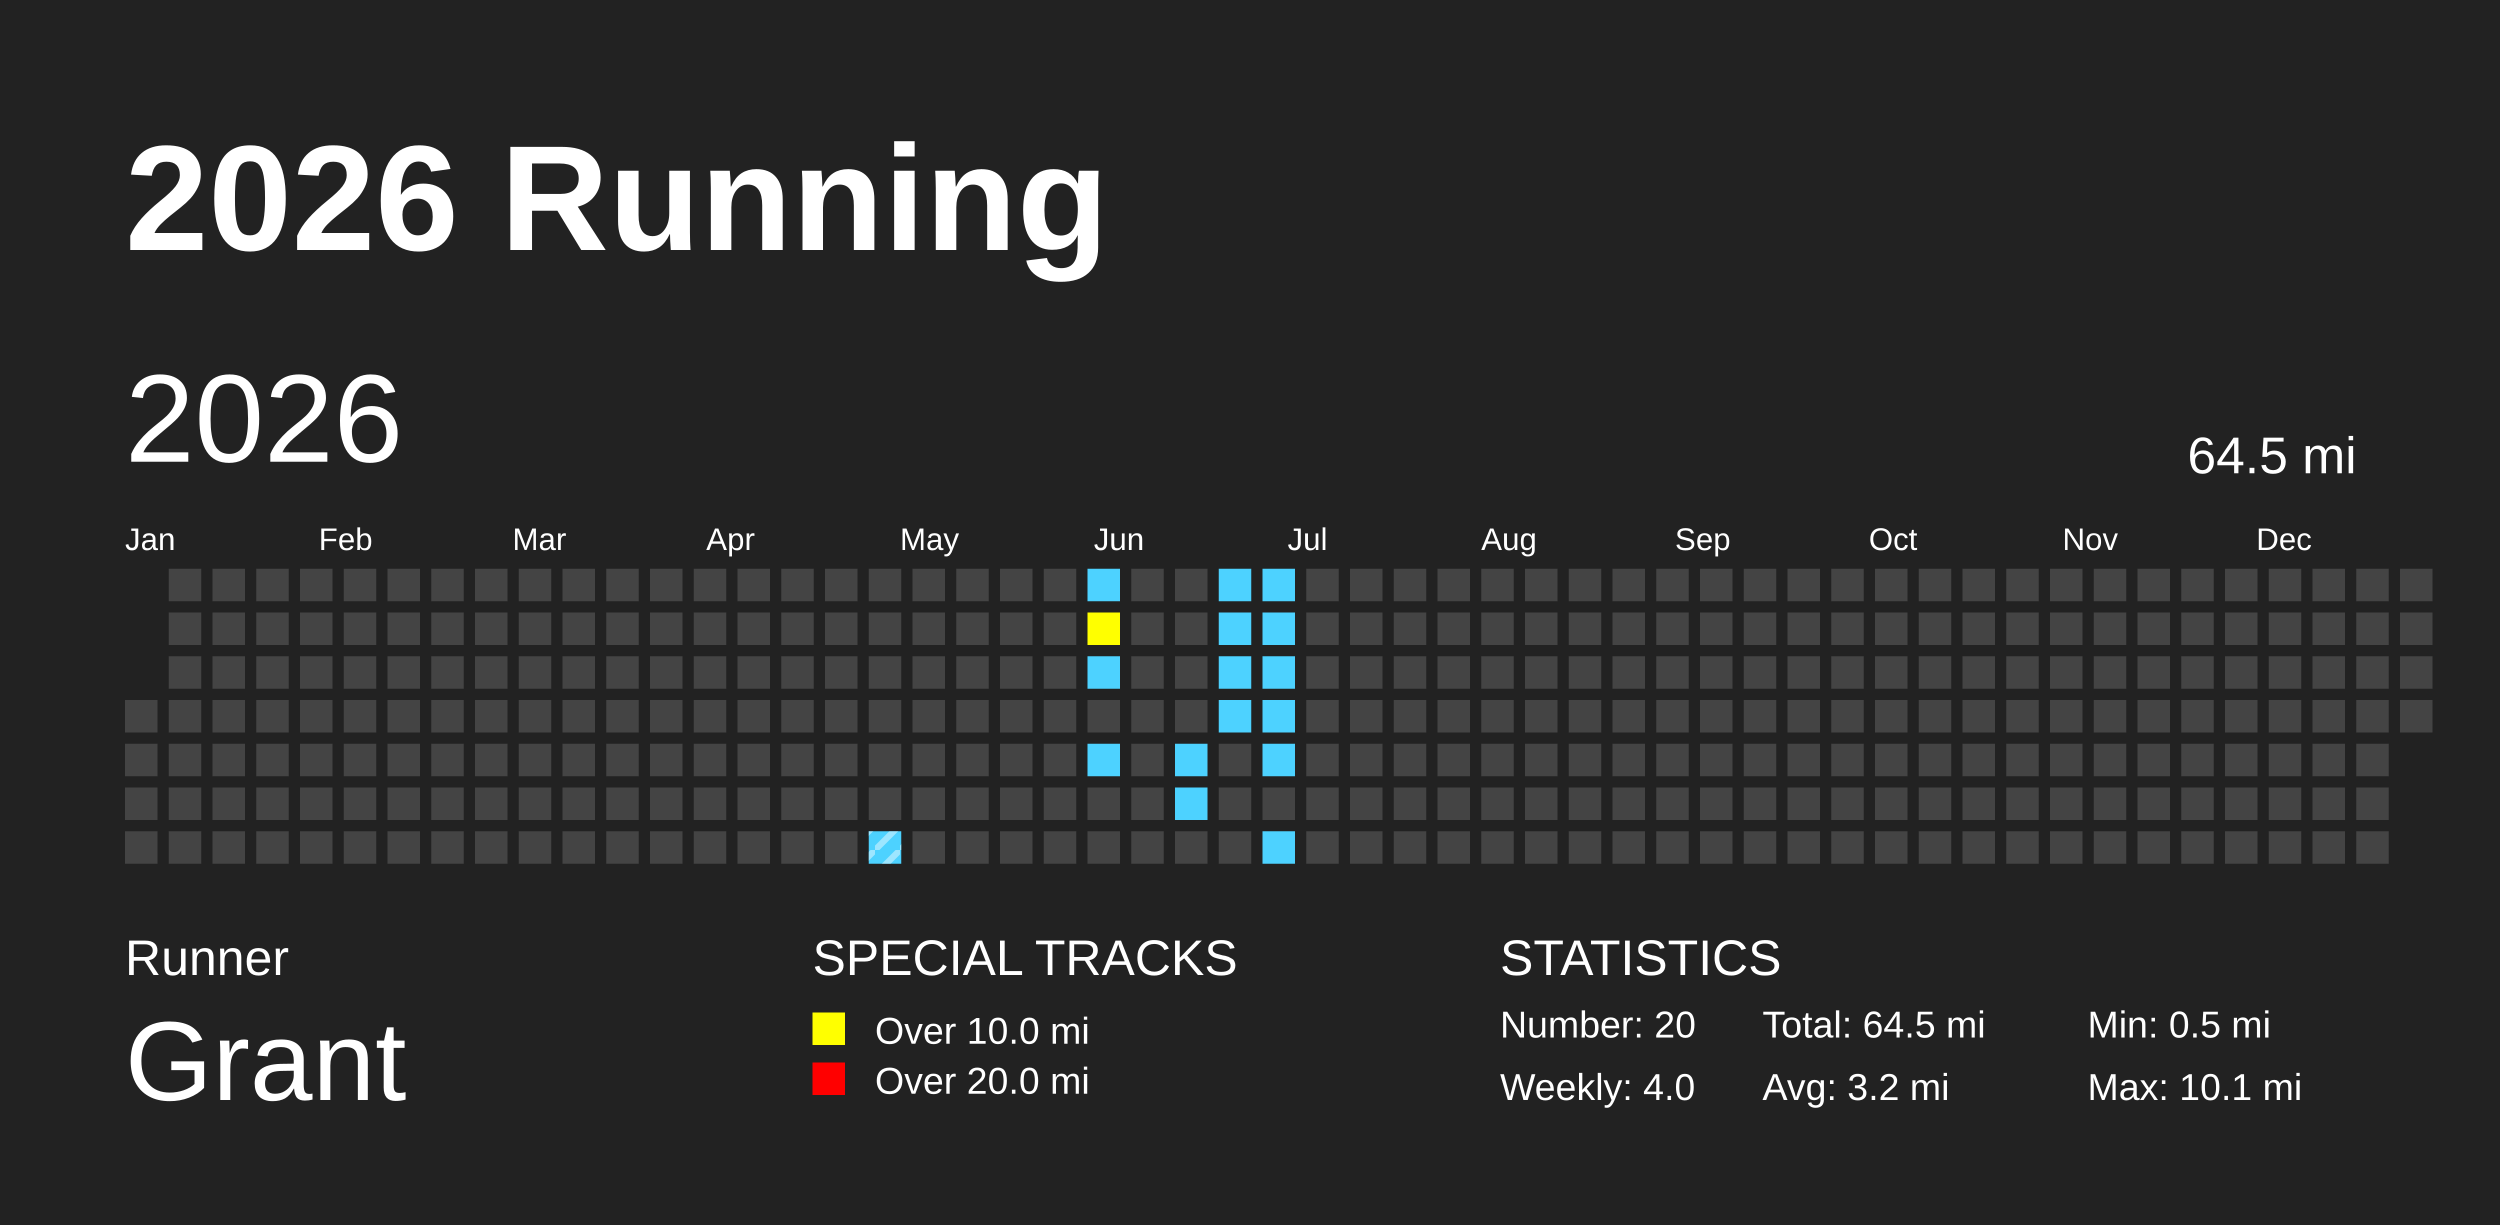
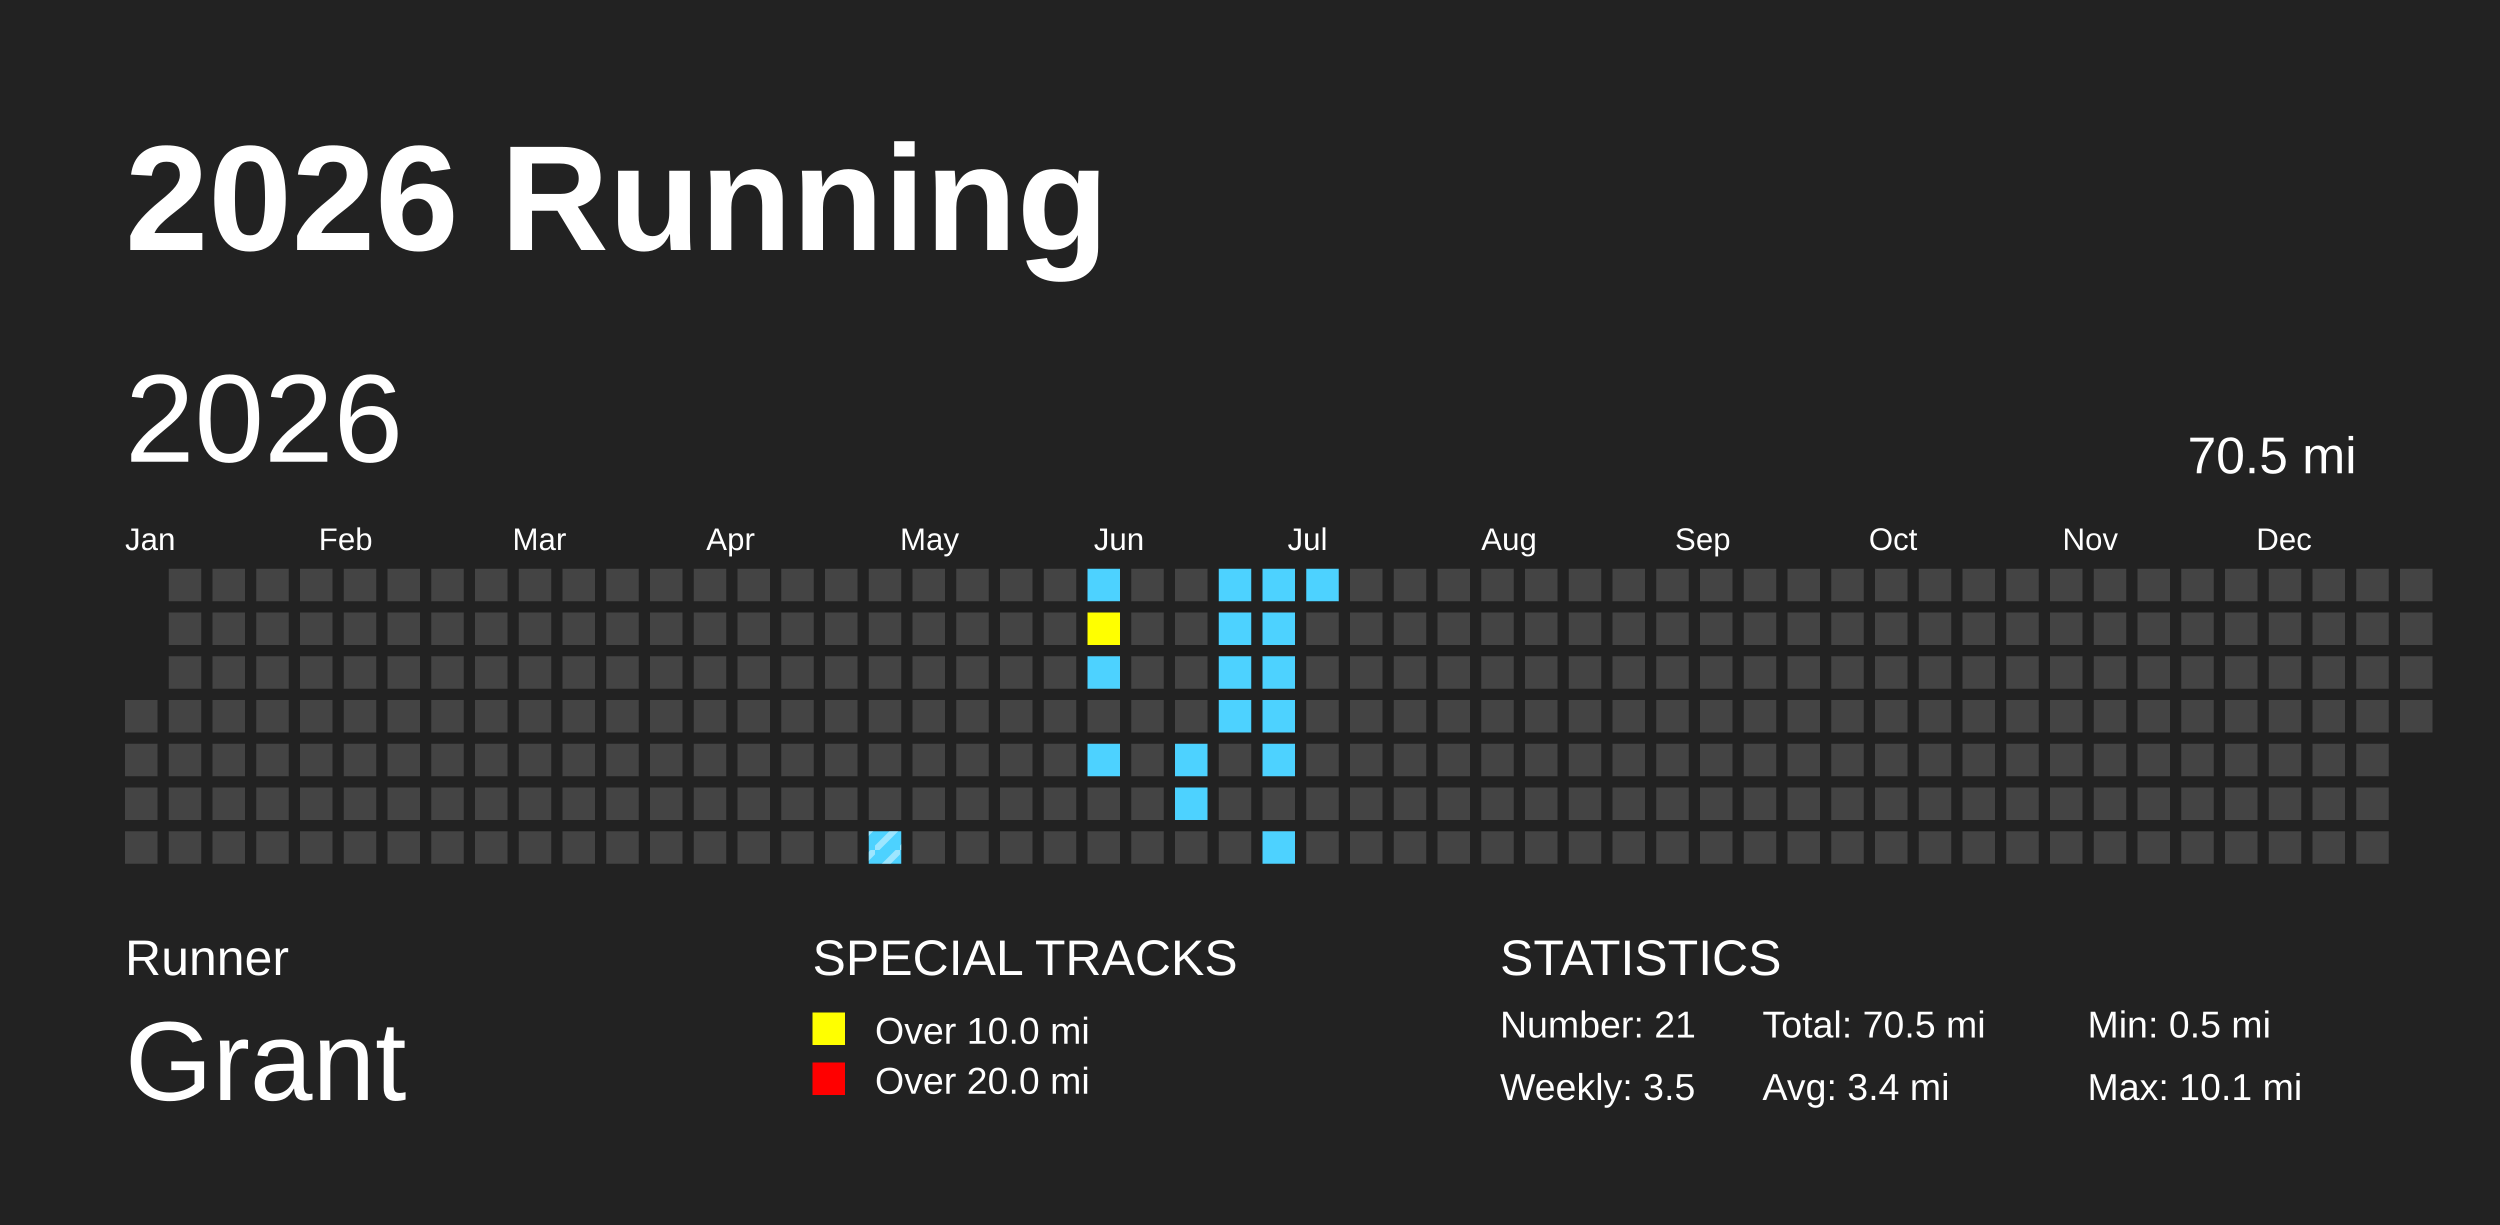
<svg xmlns="http://www.w3.org/2000/svg" baseProfile="full" height="98mm" version="1.1" viewBox="0,0,200,98" width="200mm">
  <defs>
    <pattern height="2" id="indoor-stripe" patternUnits="userSpaceOnUse" width="2">
      <line stroke="white" stroke-opacity="0.45" stroke-width="0.5" x1="0" x2="2" y1="2" y2="0" />
    </pattern>
  </defs>
  <rect fill="#222222" height="98" width="200" x="0" y="0" />
  <text fill="#FFFFFF" style="font-size:12px; font-family:Arial; font-weight:bold;" x="10" y="20">2026 Running</text>
  <text fill="#FFFFFF" style="font-size:4px; font-family:Arial" x="10" y="78">Runner</text>
  <text fill="#FFFFFF" style="font-size:9px; font-family:Arial" x="10" y="88">Grant</text>
  <text fill="#FFFFFF" style="font-size:4px; font-family:Arial" x="65" y="78">SPECIAL TRACKS</text>
  <rect fill="yellow" height="2.6" width="2.6" x="65" y="81" />
  <text fill="#FFFFFF" style="font-size:3px; font-family:Arial" x="70" y="83.5">Over 10.0 mi</text>
  <rect fill="red" height="2.6" width="2.6" x="65" y="85" />
  <text fill="#FFFFFF" style="font-size:3px; font-family:Arial" x="70" y="87.5">Over 20.0 mi</text>
  <text fill="#FFFFFF" style="font-size:4px; font-family:Arial" x="120" y="78">STATISTICS</text>
-   <text fill="#FFFFFF" style="font-size:3px; font-family:Arial" x="120" y="83">Number: 20</text>
-   <text fill="#FFFFFF" style="font-size:3px; font-family:Arial" x="120" y="88">Weekly: 4.0</text>
-   <text fill="#FFFFFF" style="font-size:3px; font-family:Arial" x="141" y="83">Total: 64.5 mi</text>
-   <text fill="#FFFFFF" style="font-size:3px; font-family:Arial" x="141" y="88">Avg: 3.2 mi</text>
+   <text fill="#FFFFFF" style="font-size:3px; font-family:Arial" x="120" y="83">Number: 21</text>
+   <text fill="#FFFFFF" style="font-size:3px; font-family:Arial" x="120" y="88">Weekly: 3.5</text>
+   <text fill="#FFFFFF" style="font-size:3px; font-family:Arial" x="141" y="83">Total: 70.5 mi</text>
+   <text fill="#FFFFFF" style="font-size:3px; font-family:Arial" x="141" y="88">Avg: 3.4 mi</text>
  <text fill="#FFFFFF" style="font-size:3px; font-family:Arial" x="167" y="83">Min: 0.5 mi</text>
  <text fill="#FFFFFF" style="font-size:3px; font-family:Arial" x="167" y="88">Max: 10.1 mi</text>
  <text dominant-baseline="hanging" fill="#FFFFFF" style="font-size:10.0px; font-family:Arial;" x="10" y="30">2026</text>
-   <text dominant-baseline="hanging" fill="#FFFFFF" style="font-size:4.125px; font-family:Arial;" x="175" y="35">64.5 mi</text>
+   <text dominant-baseline="hanging" fill="#FFFFFF" style="font-size:4.125px; font-family:Arial;" x="175" y="35">70.5 mi</text>
  <text fill="#FFFFFF" style="font-size:2.5px; font-family:Arial" x="10.0" y="44">Jan</text>
  <text fill="#FFFFFF" style="font-size:2.5px; font-family:Arial" x="25.5" y="44">Feb</text>
  <text fill="#FFFFFF" style="font-size:2.5px; font-family:Arial" x="41.0" y="44">Mar</text>
  <text fill="#FFFFFF" style="font-size:2.5px; font-family:Arial" x="56.5" y="44">Apr</text>
  <text fill="#FFFFFF" style="font-size:2.5px; font-family:Arial" x="72.0" y="44">May</text>
  <text fill="#FFFFFF" style="font-size:2.5px; font-family:Arial" x="87.5" y="44">Jun</text>
  <text fill="#FFFFFF" style="font-size:2.5px; font-family:Arial" x="103.0" y="44">Jul</text>
  <text fill="#FFFFFF" style="font-size:2.5px; font-family:Arial" x="118.5" y="44">Aug</text>
  <text fill="#FFFFFF" style="font-size:2.5px; font-family:Arial" x="134.0" y="44">Sep</text>
  <text fill="#FFFFFF" style="font-size:2.5px; font-family:Arial" x="149.5" y="44">Oct</text>
  <text fill="#FFFFFF" style="font-size:2.5px; font-family:Arial" x="165.0" y="44">Nov</text>
  <text fill="#FFFFFF" style="font-size:2.5px; font-family:Arial" x="180.5" y="44">Dec</text>
  <rect fill="#444444" height="2.6" width="2.6" x="10.0" y="56.0" />
  <rect fill="#444444" height="2.6" width="2.6" x="10.0" y="59.5" />
  <rect fill="#444444" height="2.6" width="2.6" x="10.0" y="63.0" />
  <rect fill="#444444" height="2.6" width="2.6" x="10.0" y="66.5" />
  <rect fill="#444444" height="2.6" width="2.6" x="13.5" y="45.5" />
  <rect fill="#444444" height="2.6" width="2.6" x="13.5" y="49.0" />
  <rect fill="#444444" height="2.6" width="2.6" x="13.5" y="52.5" />
  <rect fill="#444444" height="2.6" width="2.6" x="13.5" y="56.0" />
  <rect fill="#444444" height="2.6" width="2.6" x="13.5" y="59.5" />
  <rect fill="#444444" height="2.6" width="2.6" x="13.5" y="63.0" />
  <rect fill="#444444" height="2.6" width="2.6" x="13.5" y="66.5" />
  <rect fill="#444444" height="2.6" width="2.6" x="17.0" y="45.5" />
  <rect fill="#444444" height="2.6" width="2.6" x="17.0" y="49.0" />
  <rect fill="#444444" height="2.6" width="2.6" x="17.0" y="52.5" />
  <rect fill="#444444" height="2.6" width="2.6" x="17.0" y="56.0" />
  <rect fill="#444444" height="2.6" width="2.6" x="17.0" y="59.5" />
  <rect fill="#444444" height="2.6" width="2.6" x="17.0" y="63.0" />
  <rect fill="#444444" height="2.6" width="2.6" x="17.0" y="66.5" />
  <rect fill="#444444" height="2.6" width="2.6" x="20.5" y="45.5" />
  <rect fill="#444444" height="2.6" width="2.6" x="20.5" y="49.0" />
  <rect fill="#444444" height="2.6" width="2.6" x="20.5" y="52.5" />
  <rect fill="#444444" height="2.6" width="2.6" x="20.5" y="56.0" />
  <rect fill="#444444" height="2.6" width="2.6" x="20.5" y="59.5" />
  <rect fill="#444444" height="2.6" width="2.6" x="20.5" y="63.0" />
  <rect fill="#444444" height="2.6" width="2.6" x="20.5" y="66.5" />
  <rect fill="#444444" height="2.6" width="2.6" x="24.0" y="45.5" />
  <rect fill="#444444" height="2.6" width="2.6" x="24.0" y="49.0" />
  <rect fill="#444444" height="2.6" width="2.6" x="24.0" y="52.5" />
  <rect fill="#444444" height="2.6" width="2.6" x="24.0" y="56.0" />
  <rect fill="#444444" height="2.6" width="2.6" x="24.0" y="59.5" />
  <rect fill="#444444" height="2.6" width="2.6" x="24.0" y="63.0" />
  <rect fill="#444444" height="2.6" width="2.6" x="24.0" y="66.5" />
  <rect fill="#444444" height="2.6" width="2.6" x="27.5" y="45.5" />
  <rect fill="#444444" height="2.6" width="2.6" x="27.5" y="49.0" />
  <rect fill="#444444" height="2.6" width="2.6" x="27.5" y="52.5" />
  <rect fill="#444444" height="2.6" width="2.6" x="27.5" y="56.0" />
  <rect fill="#444444" height="2.6" width="2.6" x="27.5" y="59.5" />
  <rect fill="#444444" height="2.6" width="2.6" x="27.5" y="63.0" />
  <rect fill="#444444" height="2.6" width="2.6" x="27.5" y="66.5" />
  <rect fill="#444444" height="2.6" width="2.6" x="31.0" y="45.5" />
  <rect fill="#444444" height="2.6" width="2.6" x="31.0" y="49.0" />
  <rect fill="#444444" height="2.6" width="2.6" x="31.0" y="52.5" />
  <rect fill="#444444" height="2.6" width="2.6" x="31.0" y="56.0" />
  <rect fill="#444444" height="2.6" width="2.6" x="31.0" y="59.5" />
  <rect fill="#444444" height="2.6" width="2.6" x="31.0" y="63.0" />
  <rect fill="#444444" height="2.6" width="2.6" x="31.0" y="66.5" />
  <rect fill="#444444" height="2.6" width="2.6" x="34.5" y="45.5" />
  <rect fill="#444444" height="2.6" width="2.6" x="34.5" y="49.0" />
  <rect fill="#444444" height="2.6" width="2.6" x="34.5" y="52.5" />
  <rect fill="#444444" height="2.6" width="2.6" x="34.5" y="56.0" />
  <rect fill="#444444" height="2.6" width="2.6" x="34.5" y="59.5" />
  <rect fill="#444444" height="2.6" width="2.6" x="34.5" y="63.0" />
  <rect fill="#444444" height="2.6" width="2.6" x="34.5" y="66.5" />
  <rect fill="#444444" height="2.6" width="2.6" x="38.0" y="45.5" />
  <rect fill="#444444" height="2.6" width="2.6" x="38.0" y="49.0" />
  <rect fill="#444444" height="2.6" width="2.6" x="38.0" y="52.5" />
  <rect fill="#444444" height="2.6" width="2.6" x="38.0" y="56.0" />
  <rect fill="#444444" height="2.6" width="2.6" x="38.0" y="59.5" />
  <rect fill="#444444" height="2.6" width="2.6" x="38.0" y="63.0" />
  <rect fill="#444444" height="2.6" width="2.6" x="38.0" y="66.5" />
  <rect fill="#444444" height="2.6" width="2.6" x="41.5" y="45.5" />
  <rect fill="#444444" height="2.6" width="2.6" x="41.5" y="49.0" />
  <rect fill="#444444" height="2.6" width="2.6" x="41.5" y="52.5" />
  <rect fill="#444444" height="2.6" width="2.6" x="41.5" y="56.0" />
  <rect fill="#444444" height="2.6" width="2.6" x="41.5" y="59.5" />
  <rect fill="#444444" height="2.6" width="2.6" x="41.5" y="63.0" />
  <rect fill="#444444" height="2.6" width="2.6" x="41.5" y="66.5" />
  <rect fill="#444444" height="2.6" width="2.6" x="45.0" y="45.5" />
  <rect fill="#444444" height="2.6" width="2.6" x="45.0" y="49.0" />
  <rect fill="#444444" height="2.6" width="2.6" x="45.0" y="52.5" />
  <rect fill="#444444" height="2.6" width="2.6" x="45.0" y="56.0" />
  <rect fill="#444444" height="2.6" width="2.6" x="45.0" y="59.5" />
  <rect fill="#444444" height="2.6" width="2.6" x="45.0" y="63.0" />
  <rect fill="#444444" height="2.6" width="2.6" x="45.0" y="66.5" />
  <rect fill="#444444" height="2.6" width="2.6" x="48.5" y="45.5" />
  <rect fill="#444444" height="2.6" width="2.6" x="48.5" y="49.0" />
  <rect fill="#444444" height="2.6" width="2.6" x="48.5" y="52.5" />
  <rect fill="#444444" height="2.6" width="2.6" x="48.5" y="56.0" />
  <rect fill="#444444" height="2.6" width="2.6" x="48.5" y="59.5" />
  <rect fill="#444444" height="2.6" width="2.6" x="48.5" y="63.0" />
  <rect fill="#444444" height="2.6" width="2.6" x="48.5" y="66.5" />
  <rect fill="#444444" height="2.6" width="2.6" x="52.0" y="45.5" />
  <rect fill="#444444" height="2.6" width="2.6" x="52.0" y="49.0" />
  <rect fill="#444444" height="2.6" width="2.6" x="52.0" y="52.5" />
  <rect fill="#444444" height="2.6" width="2.6" x="52.0" y="56.0" />
  <rect fill="#444444" height="2.6" width="2.6" x="52.0" y="59.5" />
  <rect fill="#444444" height="2.6" width="2.6" x="52.0" y="63.0" />
  <rect fill="#444444" height="2.6" width="2.6" x="52.0" y="66.5" />
  <rect fill="#444444" height="2.6" width="2.6" x="55.5" y="45.5" />
  <rect fill="#444444" height="2.6" width="2.6" x="55.5" y="49.0" />
  <rect fill="#444444" height="2.6" width="2.6" x="55.5" y="52.5" />
  <rect fill="#444444" height="2.6" width="2.6" x="55.5" y="56.0" />
  <rect fill="#444444" height="2.6" width="2.6" x="55.5" y="59.5" />
  <rect fill="#444444" height="2.6" width="2.6" x="55.5" y="63.0" />
  <rect fill="#444444" height="2.6" width="2.6" x="55.5" y="66.5" />
  <rect fill="#444444" height="2.6" width="2.6" x="59.0" y="45.5" />
  <rect fill="#444444" height="2.6" width="2.6" x="59.0" y="49.0" />
  <rect fill="#444444" height="2.6" width="2.6" x="59.0" y="52.5" />
  <rect fill="#444444" height="2.6" width="2.6" x="59.0" y="56.0" />
  <rect fill="#444444" height="2.6" width="2.6" x="59.0" y="59.5" />
  <rect fill="#444444" height="2.6" width="2.6" x="59.0" y="63.0" />
  <rect fill="#444444" height="2.6" width="2.6" x="59.0" y="66.5" />
  <rect fill="#444444" height="2.6" width="2.6" x="62.5" y="45.5" />
  <rect fill="#444444" height="2.6" width="2.6" x="62.5" y="49.0" />
  <rect fill="#444444" height="2.6" width="2.6" x="62.5" y="52.5" />
  <rect fill="#444444" height="2.6" width="2.6" x="62.5" y="56.0" />
  <rect fill="#444444" height="2.6" width="2.6" x="62.5" y="59.5" />
  <rect fill="#444444" height="2.6" width="2.6" x="62.5" y="63.0" />
  <rect fill="#444444" height="2.6" width="2.6" x="62.5" y="66.5" />
  <rect fill="#444444" height="2.6" width="2.6" x="66.0" y="45.5" />
  <rect fill="#444444" height="2.6" width="2.6" x="66.0" y="49.0" />
  <rect fill="#444444" height="2.6" width="2.6" x="66.0" y="52.5" />
  <rect fill="#444444" height="2.6" width="2.6" x="66.0" y="56.0" />
  <rect fill="#444444" height="2.6" width="2.6" x="66.0" y="59.5" />
  <rect fill="#444444" height="2.6" width="2.6" x="66.0" y="63.0" />
  <rect fill="#444444" height="2.6" width="2.6" x="66.0" y="66.5" />
  <rect fill="#444444" height="2.6" width="2.6" x="69.5" y="45.5" />
  <rect fill="#444444" height="2.6" width="2.6" x="69.5" y="49.0" />
  <rect fill="#444444" height="2.6" width="2.6" x="69.5" y="52.5" />
  <rect fill="#444444" height="2.6" width="2.6" x="69.5" y="56.0" />
  <rect fill="#444444" height="2.6" width="2.6" x="69.5" y="59.5" />
  <rect fill="#444444" height="2.6" width="2.6" x="69.5" y="63.0" />
  <rect fill="#4DD2FF" height="2.6" width="2.6" x="69.5" y="66.5" />
  <rect fill="url(#indoor-stripe)" height="2.6" style="pointer-events: none;" width="2.6" x="69.5" y="66.5" />
  <rect fill="#444444" height="2.6" width="2.6" x="73.0" y="45.5" />
  <rect fill="#444444" height="2.6" width="2.6" x="73.0" y="49.0" />
  <rect fill="#444444" height="2.6" width="2.6" x="73.0" y="52.5" />
  <rect fill="#444444" height="2.6" width="2.6" x="73.0" y="56.0" />
  <rect fill="#444444" height="2.6" width="2.6" x="73.0" y="59.5" />
  <rect fill="#444444" height="2.6" width="2.6" x="73.0" y="63.0" />
  <rect fill="#444444" height="2.6" width="2.6" x="73.0" y="66.5" />
  <rect fill="#444444" height="2.6" width="2.6" x="76.5" y="45.5" />
  <rect fill="#444444" height="2.6" width="2.6" x="76.5" y="49.0" />
  <rect fill="#444444" height="2.6" width="2.6" x="76.5" y="52.5" />
  <rect fill="#444444" height="2.6" width="2.6" x="76.5" y="56.0" />
  <rect fill="#444444" height="2.6" width="2.6" x="76.5" y="59.5" />
  <rect fill="#444444" height="2.6" width="2.6" x="76.5" y="63.0" />
  <rect fill="#444444" height="2.6" width="2.6" x="76.5" y="66.5" />
  <rect fill="#444444" height="2.6" width="2.6" x="80.0" y="45.5" />
  <rect fill="#444444" height="2.6" width="2.6" x="80.0" y="49.0" />
  <rect fill="#444444" height="2.6" width="2.6" x="80.0" y="52.5" />
  <rect fill="#444444" height="2.6" width="2.6" x="80.0" y="56.0" />
  <rect fill="#444444" height="2.6" width="2.6" x="80.0" y="59.5" />
  <rect fill="#444444" height="2.6" width="2.6" x="80.0" y="63.0" />
  <rect fill="#444444" height="2.6" width="2.6" x="80.0" y="66.5" />
  <rect fill="#444444" height="2.6" width="2.6" x="83.5" y="45.5" />
  <rect fill="#444444" height="2.6" width="2.6" x="83.5" y="49.0" />
  <rect fill="#444444" height="2.6" width="2.6" x="83.5" y="52.5" />
  <rect fill="#444444" height="2.6" width="2.6" x="83.5" y="56.0" />
  <rect fill="#444444" height="2.6" width="2.6" x="83.5" y="59.5" />
  <rect fill="#444444" height="2.6" width="2.6" x="83.5" y="63.0" />
  <rect fill="#444444" height="2.6" width="2.6" x="83.5" y="66.5" />
  <rect fill="#4DD2FF" height="2.6" width="2.6" x="87.0" y="45.5" />
  <rect fill="yellow" height="2.6" width="2.6" x="87.0" y="49.0" />
  <rect fill="#4DD2FF" height="2.6" width="2.6" x="87.0" y="52.5" />
  <rect fill="#444444" height="2.6" width="2.6" x="87.0" y="56.0" />
  <rect fill="#4DD2FF" height="2.6" width="2.6" x="87.0" y="59.5" />
  <rect fill="#444444" height="2.6" width="2.6" x="87.0" y="63.0" />
  <rect fill="#444444" height="2.6" width="2.6" x="87.0" y="66.5" />
  <rect fill="#444444" height="2.6" width="2.6" x="90.5" y="45.5" />
  <rect fill="#444444" height="2.6" width="2.6" x="90.5" y="49.0" />
  <rect fill="#444444" height="2.6" width="2.6" x="90.5" y="52.5" />
  <rect fill="#444444" height="2.6" width="2.6" x="90.5" y="56.0" />
  <rect fill="#444444" height="2.6" width="2.6" x="90.5" y="59.5" />
  <rect fill="#444444" height="2.6" width="2.6" x="90.5" y="63.0" />
  <rect fill="#444444" height="2.6" width="2.6" x="90.5" y="66.5" />
  <rect fill="#444444" height="2.6" width="2.6" x="94.0" y="45.5" />
  <rect fill="#444444" height="2.6" width="2.6" x="94.0" y="49.0" />
  <rect fill="#444444" height="2.6" width="2.6" x="94.0" y="52.5" />
  <rect fill="#444444" height="2.6" width="2.6" x="94.0" y="56.0" />
  <rect fill="#4DD2FF" height="2.6" width="2.6" x="94.0" y="59.5" />
  <rect fill="#4DD2FF" height="2.6" width="2.6" x="94.0" y="63.0" />
  <rect fill="#444444" height="2.6" width="2.6" x="94.0" y="66.5" />
  <rect fill="#4DD2FF" height="2.6" width="2.6" x="97.5" y="45.5" />
  <rect fill="#4DD2FF" height="2.6" width="2.6" x="97.5" y="49.0" />
  <rect fill="#4DD2FF" height="2.6" width="2.6" x="97.5" y="52.5" />
  <rect fill="#4DD2FF" height="2.6" width="2.6" x="97.5" y="56.0" />
  <rect fill="#444444" height="2.6" width="2.6" x="97.5" y="59.5" />
  <rect fill="#444444" height="2.6" width="2.6" x="97.5" y="63.0" />
  <rect fill="#444444" height="2.6" width="2.6" x="97.5" y="66.5" />
  <rect fill="#4DD2FF" height="2.6" width="2.6" x="101.0" y="45.5" />
  <rect fill="#4DD2FF" height="2.6" width="2.6" x="101.0" y="49.0" />
  <rect fill="#4DD2FF" height="2.6" width="2.6" x="101.0" y="52.5" />
  <rect fill="#4DD2FF" height="2.6" width="2.6" x="101.0" y="56.0" />
  <rect fill="#4DD2FF" height="2.6" width="2.6" x="101.0" y="59.5" />
  <rect fill="#444444" height="2.6" width="2.6" x="101.0" y="63.0" />
  <rect fill="#4DD2FF" height="2.6" width="2.6" x="101.0" y="66.5" />
-   <rect fill="#444444" height="2.6" width="2.6" x="104.5" y="45.5" />
+   <rect fill="#4DD2FF" height="2.6" width="2.6" x="104.5" y="45.5" />
  <rect fill="#444444" height="2.6" width="2.6" x="104.5" y="49.0" />
  <rect fill="#444444" height="2.6" width="2.6" x="104.5" y="52.5" />
  <rect fill="#444444" height="2.6" width="2.6" x="104.5" y="56.0" />
  <rect fill="#444444" height="2.6" width="2.6" x="104.5" y="59.5" />
  <rect fill="#444444" height="2.6" width="2.6" x="104.5" y="63.0" />
  <rect fill="#444444" height="2.6" width="2.6" x="104.5" y="66.5" />
  <rect fill="#444444" height="2.6" width="2.6" x="108.0" y="45.5" />
  <rect fill="#444444" height="2.6" width="2.6" x="108.0" y="49.0" />
  <rect fill="#444444" height="2.6" width="2.6" x="108.0" y="52.5" />
  <rect fill="#444444" height="2.6" width="2.6" x="108.0" y="56.0" />
  <rect fill="#444444" height="2.6" width="2.6" x="108.0" y="59.5" />
  <rect fill="#444444" height="2.6" width="2.6" x="108.0" y="63.0" />
  <rect fill="#444444" height="2.6" width="2.6" x="108.0" y="66.5" />
  <rect fill="#444444" height="2.6" width="2.6" x="111.5" y="45.5" />
  <rect fill="#444444" height="2.6" width="2.6" x="111.5" y="49.0" />
  <rect fill="#444444" height="2.6" width="2.6" x="111.5" y="52.5" />
  <rect fill="#444444" height="2.6" width="2.6" x="111.5" y="56.0" />
  <rect fill="#444444" height="2.6" width="2.6" x="111.5" y="59.5" />
  <rect fill="#444444" height="2.6" width="2.6" x="111.5" y="63.0" />
  <rect fill="#444444" height="2.6" width="2.6" x="111.5" y="66.5" />
  <rect fill="#444444" height="2.6" width="2.6" x="115.0" y="45.5" />
  <rect fill="#444444" height="2.6" width="2.6" x="115.0" y="49.0" />
  <rect fill="#444444" height="2.6" width="2.6" x="115.0" y="52.5" />
  <rect fill="#444444" height="2.6" width="2.6" x="115.0" y="56.0" />
  <rect fill="#444444" height="2.6" width="2.6" x="115.0" y="59.5" />
  <rect fill="#444444" height="2.6" width="2.6" x="115.0" y="63.0" />
  <rect fill="#444444" height="2.6" width="2.6" x="115.0" y="66.5" />
  <rect fill="#444444" height="2.6" width="2.6" x="118.5" y="45.5" />
  <rect fill="#444444" height="2.6" width="2.6" x="118.5" y="49.0" />
  <rect fill="#444444" height="2.6" width="2.6" x="118.5" y="52.5" />
  <rect fill="#444444" height="2.6" width="2.6" x="118.5" y="56.0" />
  <rect fill="#444444" height="2.6" width="2.6" x="118.5" y="59.5" />
  <rect fill="#444444" height="2.6" width="2.6" x="118.5" y="63.0" />
  <rect fill="#444444" height="2.6" width="2.6" x="118.5" y="66.5" />
  <rect fill="#444444" height="2.6" width="2.6" x="122.0" y="45.5" />
  <rect fill="#444444" height="2.6" width="2.6" x="122.0" y="49.0" />
  <rect fill="#444444" height="2.6" width="2.6" x="122.0" y="52.5" />
  <rect fill="#444444" height="2.6" width="2.6" x="122.0" y="56.0" />
  <rect fill="#444444" height="2.6" width="2.6" x="122.0" y="59.5" />
  <rect fill="#444444" height="2.6" width="2.6" x="122.0" y="63.0" />
  <rect fill="#444444" height="2.6" width="2.6" x="122.0" y="66.5" />
  <rect fill="#444444" height="2.6" width="2.6" x="125.5" y="45.5" />
  <rect fill="#444444" height="2.6" width="2.6" x="125.5" y="49.0" />
  <rect fill="#444444" height="2.6" width="2.6" x="125.5" y="52.5" />
  <rect fill="#444444" height="2.6" width="2.6" x="125.5" y="56.0" />
  <rect fill="#444444" height="2.6" width="2.6" x="125.5" y="59.5" />
  <rect fill="#444444" height="2.6" width="2.6" x="125.5" y="63.0" />
  <rect fill="#444444" height="2.6" width="2.6" x="125.5" y="66.5" />
  <rect fill="#444444" height="2.6" width="2.6" x="129.0" y="45.5" />
  <rect fill="#444444" height="2.6" width="2.6" x="129.0" y="49.0" />
  <rect fill="#444444" height="2.6" width="2.6" x="129.0" y="52.5" />
  <rect fill="#444444" height="2.6" width="2.6" x="129.0" y="56.0" />
  <rect fill="#444444" height="2.6" width="2.6" x="129.0" y="59.5" />
  <rect fill="#444444" height="2.6" width="2.6" x="129.0" y="63.0" />
  <rect fill="#444444" height="2.6" width="2.6" x="129.0" y="66.5" />
  <rect fill="#444444" height="2.6" width="2.6" x="132.5" y="45.5" />
  <rect fill="#444444" height="2.6" width="2.6" x="132.5" y="49.0" />
  <rect fill="#444444" height="2.6" width="2.6" x="132.5" y="52.5" />
  <rect fill="#444444" height="2.6" width="2.6" x="132.5" y="56.0" />
  <rect fill="#444444" height="2.6" width="2.6" x="132.5" y="59.5" />
  <rect fill="#444444" height="2.6" width="2.6" x="132.5" y="63.0" />
  <rect fill="#444444" height="2.6" width="2.6" x="132.5" y="66.5" />
  <rect fill="#444444" height="2.6" width="2.6" x="136.0" y="45.5" />
  <rect fill="#444444" height="2.6" width="2.6" x="136.0" y="49.0" />
  <rect fill="#444444" height="2.6" width="2.6" x="136.0" y="52.5" />
  <rect fill="#444444" height="2.6" width="2.6" x="136.0" y="56.0" />
  <rect fill="#444444" height="2.6" width="2.6" x="136.0" y="59.5" />
  <rect fill="#444444" height="2.6" width="2.6" x="136.0" y="63.0" />
  <rect fill="#444444" height="2.6" width="2.6" x="136.0" y="66.5" />
  <rect fill="#444444" height="2.6" width="2.6" x="139.5" y="45.5" />
  <rect fill="#444444" height="2.6" width="2.6" x="139.5" y="49.0" />
  <rect fill="#444444" height="2.6" width="2.6" x="139.5" y="52.5" />
  <rect fill="#444444" height="2.6" width="2.6" x="139.5" y="56.0" />
  <rect fill="#444444" height="2.6" width="2.6" x="139.5" y="59.5" />
  <rect fill="#444444" height="2.6" width="2.6" x="139.5" y="63.0" />
  <rect fill="#444444" height="2.6" width="2.6" x="139.5" y="66.5" />
  <rect fill="#444444" height="2.6" width="2.6" x="143.0" y="45.5" />
  <rect fill="#444444" height="2.6" width="2.6" x="143.0" y="49.0" />
  <rect fill="#444444" height="2.6" width="2.6" x="143.0" y="52.5" />
  <rect fill="#444444" height="2.6" width="2.6" x="143.0" y="56.0" />
  <rect fill="#444444" height="2.6" width="2.6" x="143.0" y="59.5" />
  <rect fill="#444444" height="2.6" width="2.6" x="143.0" y="63.0" />
  <rect fill="#444444" height="2.6" width="2.6" x="143.0" y="66.5" />
  <rect fill="#444444" height="2.6" width="2.6" x="146.5" y="45.5" />
  <rect fill="#444444" height="2.6" width="2.6" x="146.5" y="49.0" />
  <rect fill="#444444" height="2.6" width="2.6" x="146.5" y="52.5" />
  <rect fill="#444444" height="2.6" width="2.6" x="146.5" y="56.0" />
  <rect fill="#444444" height="2.6" width="2.6" x="146.5" y="59.5" />
  <rect fill="#444444" height="2.6" width="2.6" x="146.5" y="63.0" />
  <rect fill="#444444" height="2.6" width="2.6" x="146.5" y="66.5" />
  <rect fill="#444444" height="2.6" width="2.6" x="150.0" y="45.5" />
  <rect fill="#444444" height="2.6" width="2.6" x="150.0" y="49.0" />
  <rect fill="#444444" height="2.6" width="2.6" x="150.0" y="52.5" />
  <rect fill="#444444" height="2.6" width="2.6" x="150.0" y="56.0" />
  <rect fill="#444444" height="2.6" width="2.6" x="150.0" y="59.5" />
  <rect fill="#444444" height="2.6" width="2.6" x="150.0" y="63.0" />
  <rect fill="#444444" height="2.6" width="2.6" x="150.0" y="66.5" />
  <rect fill="#444444" height="2.6" width="2.6" x="153.5" y="45.5" />
  <rect fill="#444444" height="2.6" width="2.6" x="153.5" y="49.0" />
  <rect fill="#444444" height="2.6" width="2.6" x="153.5" y="52.5" />
  <rect fill="#444444" height="2.6" width="2.6" x="153.5" y="56.0" />
  <rect fill="#444444" height="2.6" width="2.6" x="153.5" y="59.5" />
  <rect fill="#444444" height="2.6" width="2.6" x="153.5" y="63.0" />
  <rect fill="#444444" height="2.6" width="2.6" x="153.5" y="66.5" />
  <rect fill="#444444" height="2.6" width="2.6" x="157.0" y="45.5" />
  <rect fill="#444444" height="2.6" width="2.6" x="157.0" y="49.0" />
  <rect fill="#444444" height="2.6" width="2.6" x="157.0" y="52.5" />
  <rect fill="#444444" height="2.6" width="2.6" x="157.0" y="56.0" />
  <rect fill="#444444" height="2.6" width="2.6" x="157.0" y="59.5" />
  <rect fill="#444444" height="2.6" width="2.6" x="157.0" y="63.0" />
  <rect fill="#444444" height="2.6" width="2.6" x="157.0" y="66.5" />
  <rect fill="#444444" height="2.6" width="2.6" x="160.5" y="45.5" />
  <rect fill="#444444" height="2.6" width="2.6" x="160.5" y="49.0" />
  <rect fill="#444444" height="2.6" width="2.6" x="160.5" y="52.5" />
  <rect fill="#444444" height="2.6" width="2.6" x="160.5" y="56.0" />
  <rect fill="#444444" height="2.6" width="2.6" x="160.5" y="59.5" />
  <rect fill="#444444" height="2.6" width="2.6" x="160.5" y="63.0" />
  <rect fill="#444444" height="2.6" width="2.6" x="160.5" y="66.5" />
  <rect fill="#444444" height="2.6" width="2.6" x="164.0" y="45.5" />
  <rect fill="#444444" height="2.6" width="2.6" x="164.0" y="49.0" />
  <rect fill="#444444" height="2.6" width="2.6" x="164.0" y="52.5" />
  <rect fill="#444444" height="2.6" width="2.6" x="164.0" y="56.0" />
  <rect fill="#444444" height="2.6" width="2.6" x="164.0" y="59.5" />
  <rect fill="#444444" height="2.6" width="2.6" x="164.0" y="63.0" />
  <rect fill="#444444" height="2.6" width="2.6" x="164.0" y="66.5" />
  <rect fill="#444444" height="2.6" width="2.6" x="167.5" y="45.5" />
  <rect fill="#444444" height="2.6" width="2.6" x="167.5" y="49.0" />
  <rect fill="#444444" height="2.6" width="2.6" x="167.5" y="52.5" />
  <rect fill="#444444" height="2.6" width="2.6" x="167.5" y="56.0" />
  <rect fill="#444444" height="2.6" width="2.6" x="167.5" y="59.5" />
  <rect fill="#444444" height="2.6" width="2.6" x="167.5" y="63.0" />
  <rect fill="#444444" height="2.6" width="2.6" x="167.5" y="66.5" />
  <rect fill="#444444" height="2.6" width="2.6" x="171.0" y="45.5" />
  <rect fill="#444444" height="2.6" width="2.6" x="171.0" y="49.0" />
  <rect fill="#444444" height="2.6" width="2.6" x="171.0" y="52.5" />
  <rect fill="#444444" height="2.6" width="2.6" x="171.0" y="56.0" />
  <rect fill="#444444" height="2.6" width="2.6" x="171.0" y="59.5" />
  <rect fill="#444444" height="2.6" width="2.6" x="171.0" y="63.0" />
  <rect fill="#444444" height="2.6" width="2.6" x="171.0" y="66.5" />
  <rect fill="#444444" height="2.6" width="2.6" x="174.5" y="45.5" />
  <rect fill="#444444" height="2.6" width="2.6" x="174.5" y="49.0" />
  <rect fill="#444444" height="2.6" width="2.6" x="174.5" y="52.5" />
  <rect fill="#444444" height="2.6" width="2.6" x="174.5" y="56.0" />
  <rect fill="#444444" height="2.6" width="2.6" x="174.5" y="59.5" />
  <rect fill="#444444" height="2.6" width="2.6" x="174.5" y="63.0" />
  <rect fill="#444444" height="2.6" width="2.6" x="174.5" y="66.5" />
  <rect fill="#444444" height="2.6" width="2.6" x="178.0" y="45.5" />
  <rect fill="#444444" height="2.6" width="2.6" x="178.0" y="49.0" />
  <rect fill="#444444" height="2.6" width="2.6" x="178.0" y="52.5" />
  <rect fill="#444444" height="2.6" width="2.6" x="178.0" y="56.0" />
  <rect fill="#444444" height="2.6" width="2.6" x="178.0" y="59.5" />
  <rect fill="#444444" height="2.6" width="2.6" x="178.0" y="63.0" />
  <rect fill="#444444" height="2.6" width="2.6" x="178.0" y="66.5" />
  <rect fill="#444444" height="2.6" width="2.6" x="181.5" y="45.5" />
  <rect fill="#444444" height="2.6" width="2.6" x="181.5" y="49.0" />
  <rect fill="#444444" height="2.6" width="2.6" x="181.5" y="52.5" />
  <rect fill="#444444" height="2.6" width="2.6" x="181.5" y="56.0" />
  <rect fill="#444444" height="2.6" width="2.6" x="181.5" y="59.5" />
  <rect fill="#444444" height="2.6" width="2.6" x="181.5" y="63.0" />
  <rect fill="#444444" height="2.6" width="2.6" x="181.5" y="66.5" />
  <rect fill="#444444" height="2.6" width="2.6" x="185.0" y="45.5" />
  <rect fill="#444444" height="2.6" width="2.6" x="185.0" y="49.0" />
  <rect fill="#444444" height="2.6" width="2.6" x="185.0" y="52.5" />
  <rect fill="#444444" height="2.6" width="2.6" x="185.0" y="56.0" />
  <rect fill="#444444" height="2.6" width="2.6" x="185.0" y="59.5" />
  <rect fill="#444444" height="2.6" width="2.6" x="185.0" y="63.0" />
  <rect fill="#444444" height="2.6" width="2.6" x="185.0" y="66.5" />
  <rect fill="#444444" height="2.6" width="2.6" x="188.5" y="45.5" />
  <rect fill="#444444" height="2.6" width="2.6" x="188.5" y="49.0" />
  <rect fill="#444444" height="2.6" width="2.6" x="188.5" y="52.5" />
  <rect fill="#444444" height="2.6" width="2.6" x="188.5" y="56.0" />
  <rect fill="#444444" height="2.6" width="2.6" x="188.5" y="59.5" />
  <rect fill="#444444" height="2.6" width="2.6" x="188.5" y="63.0" />
  <rect fill="#444444" height="2.6" width="2.6" x="188.5" y="66.5" />
  <rect fill="#444444" height="2.6" width="2.6" x="192.0" y="45.5" />
  <rect fill="#444444" height="2.6" width="2.6" x="192.0" y="49.0" />
  <rect fill="#444444" height="2.6" width="2.6" x="192.0" y="52.5" />
  <rect fill="#444444" height="2.6" width="2.6" x="192.0" y="56.0" />
</svg>
